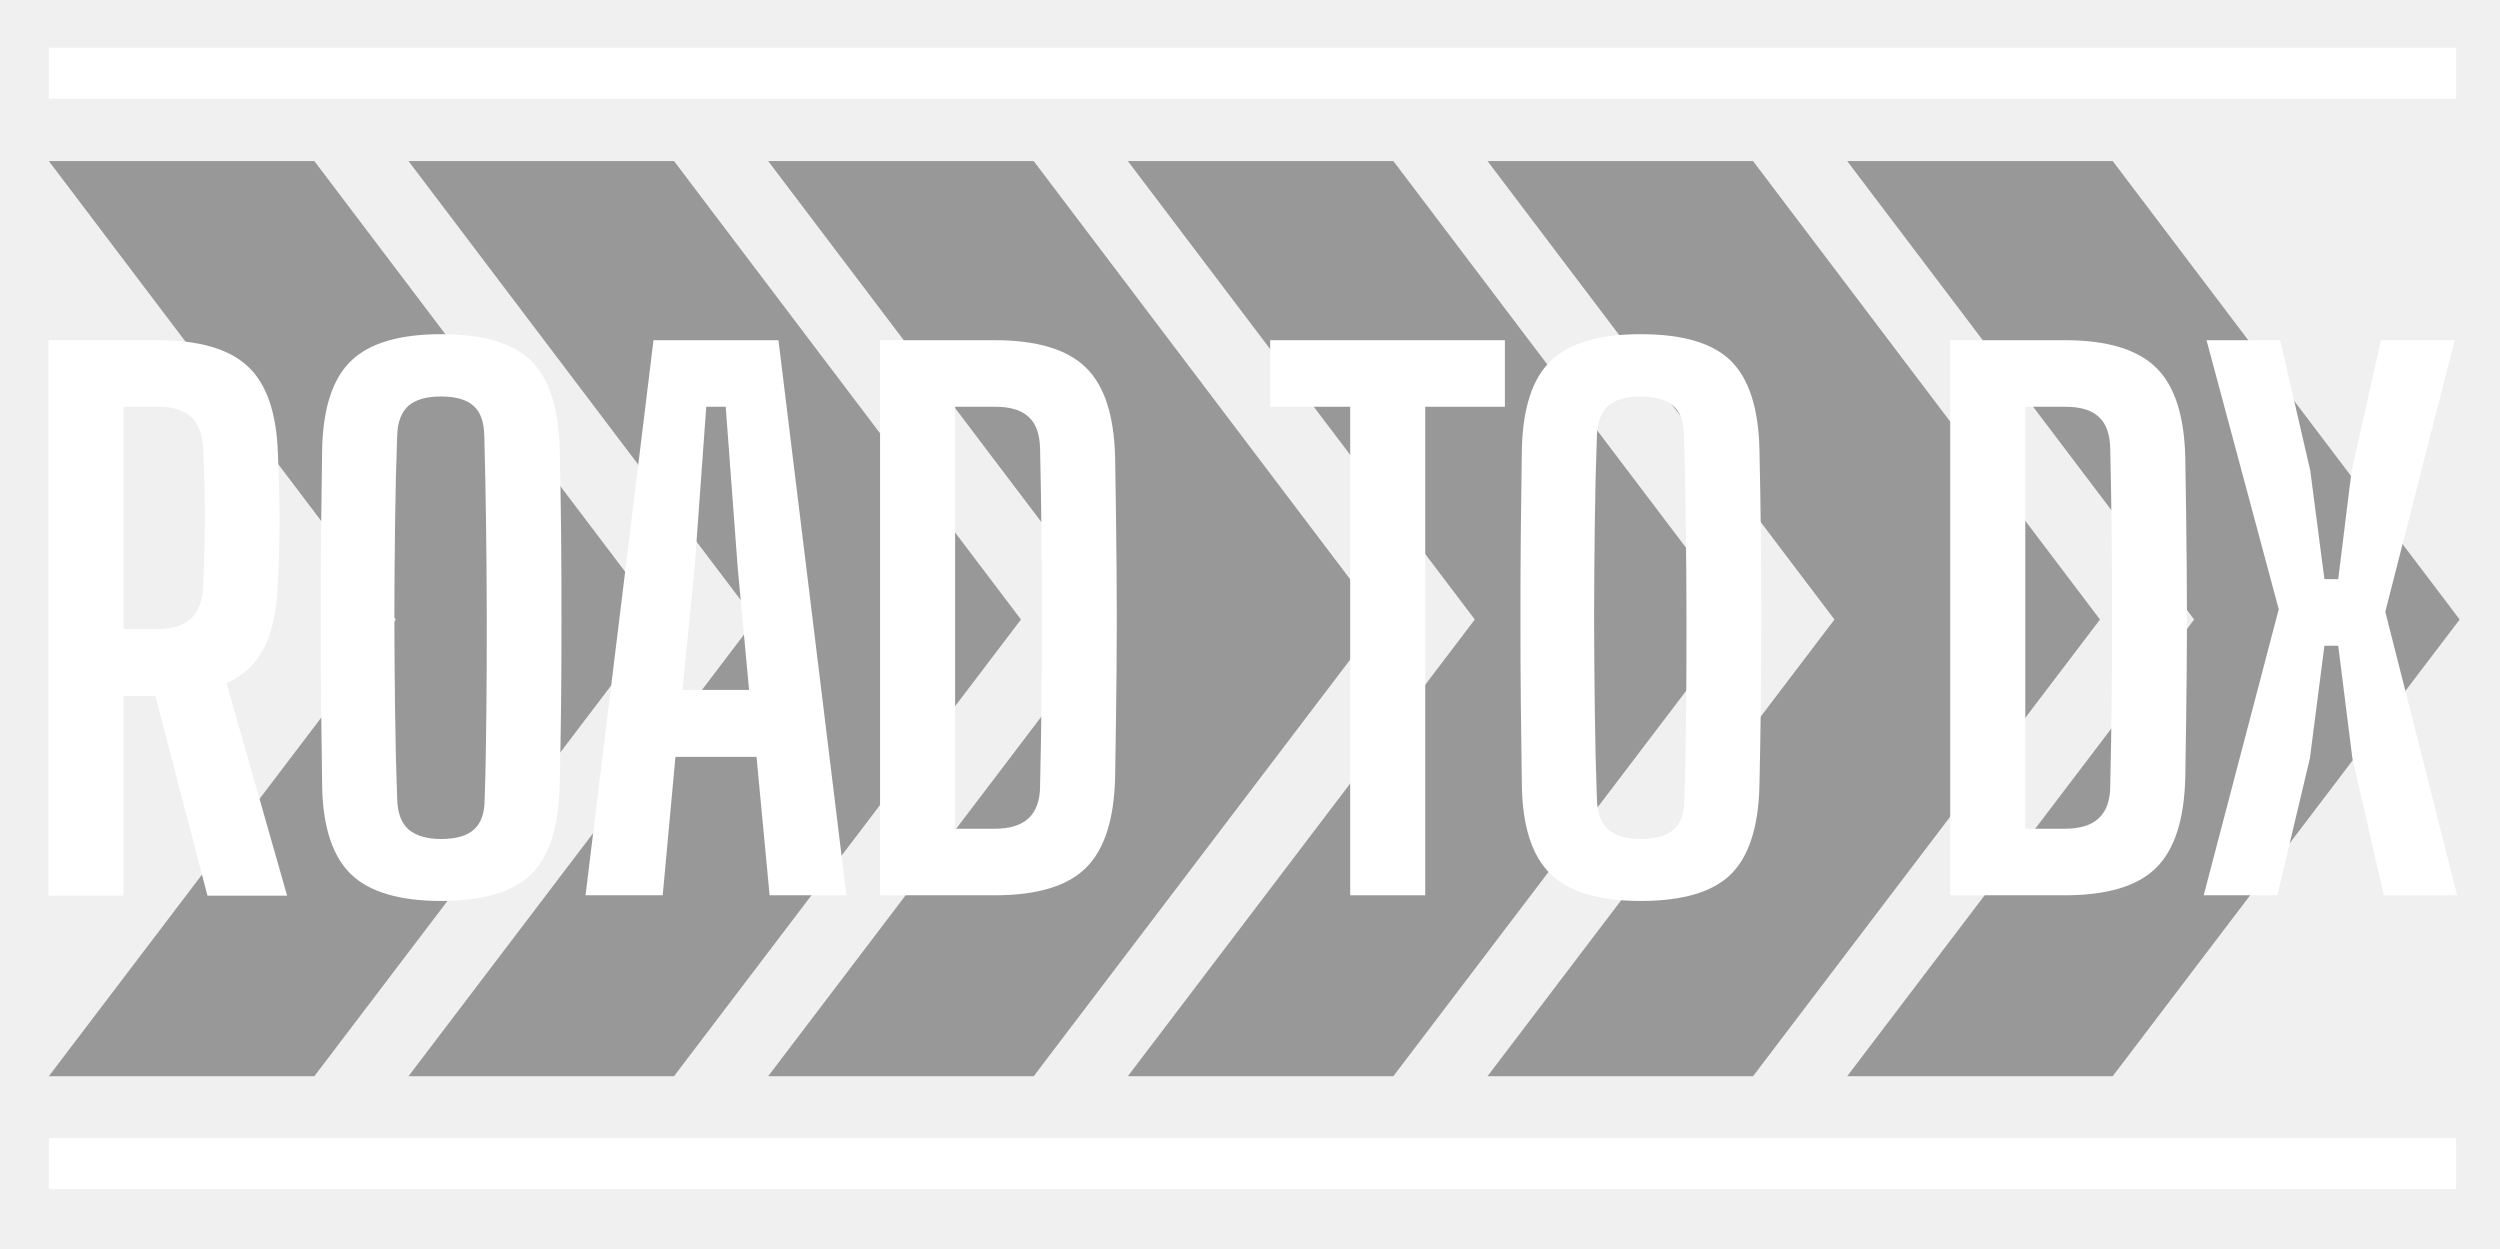
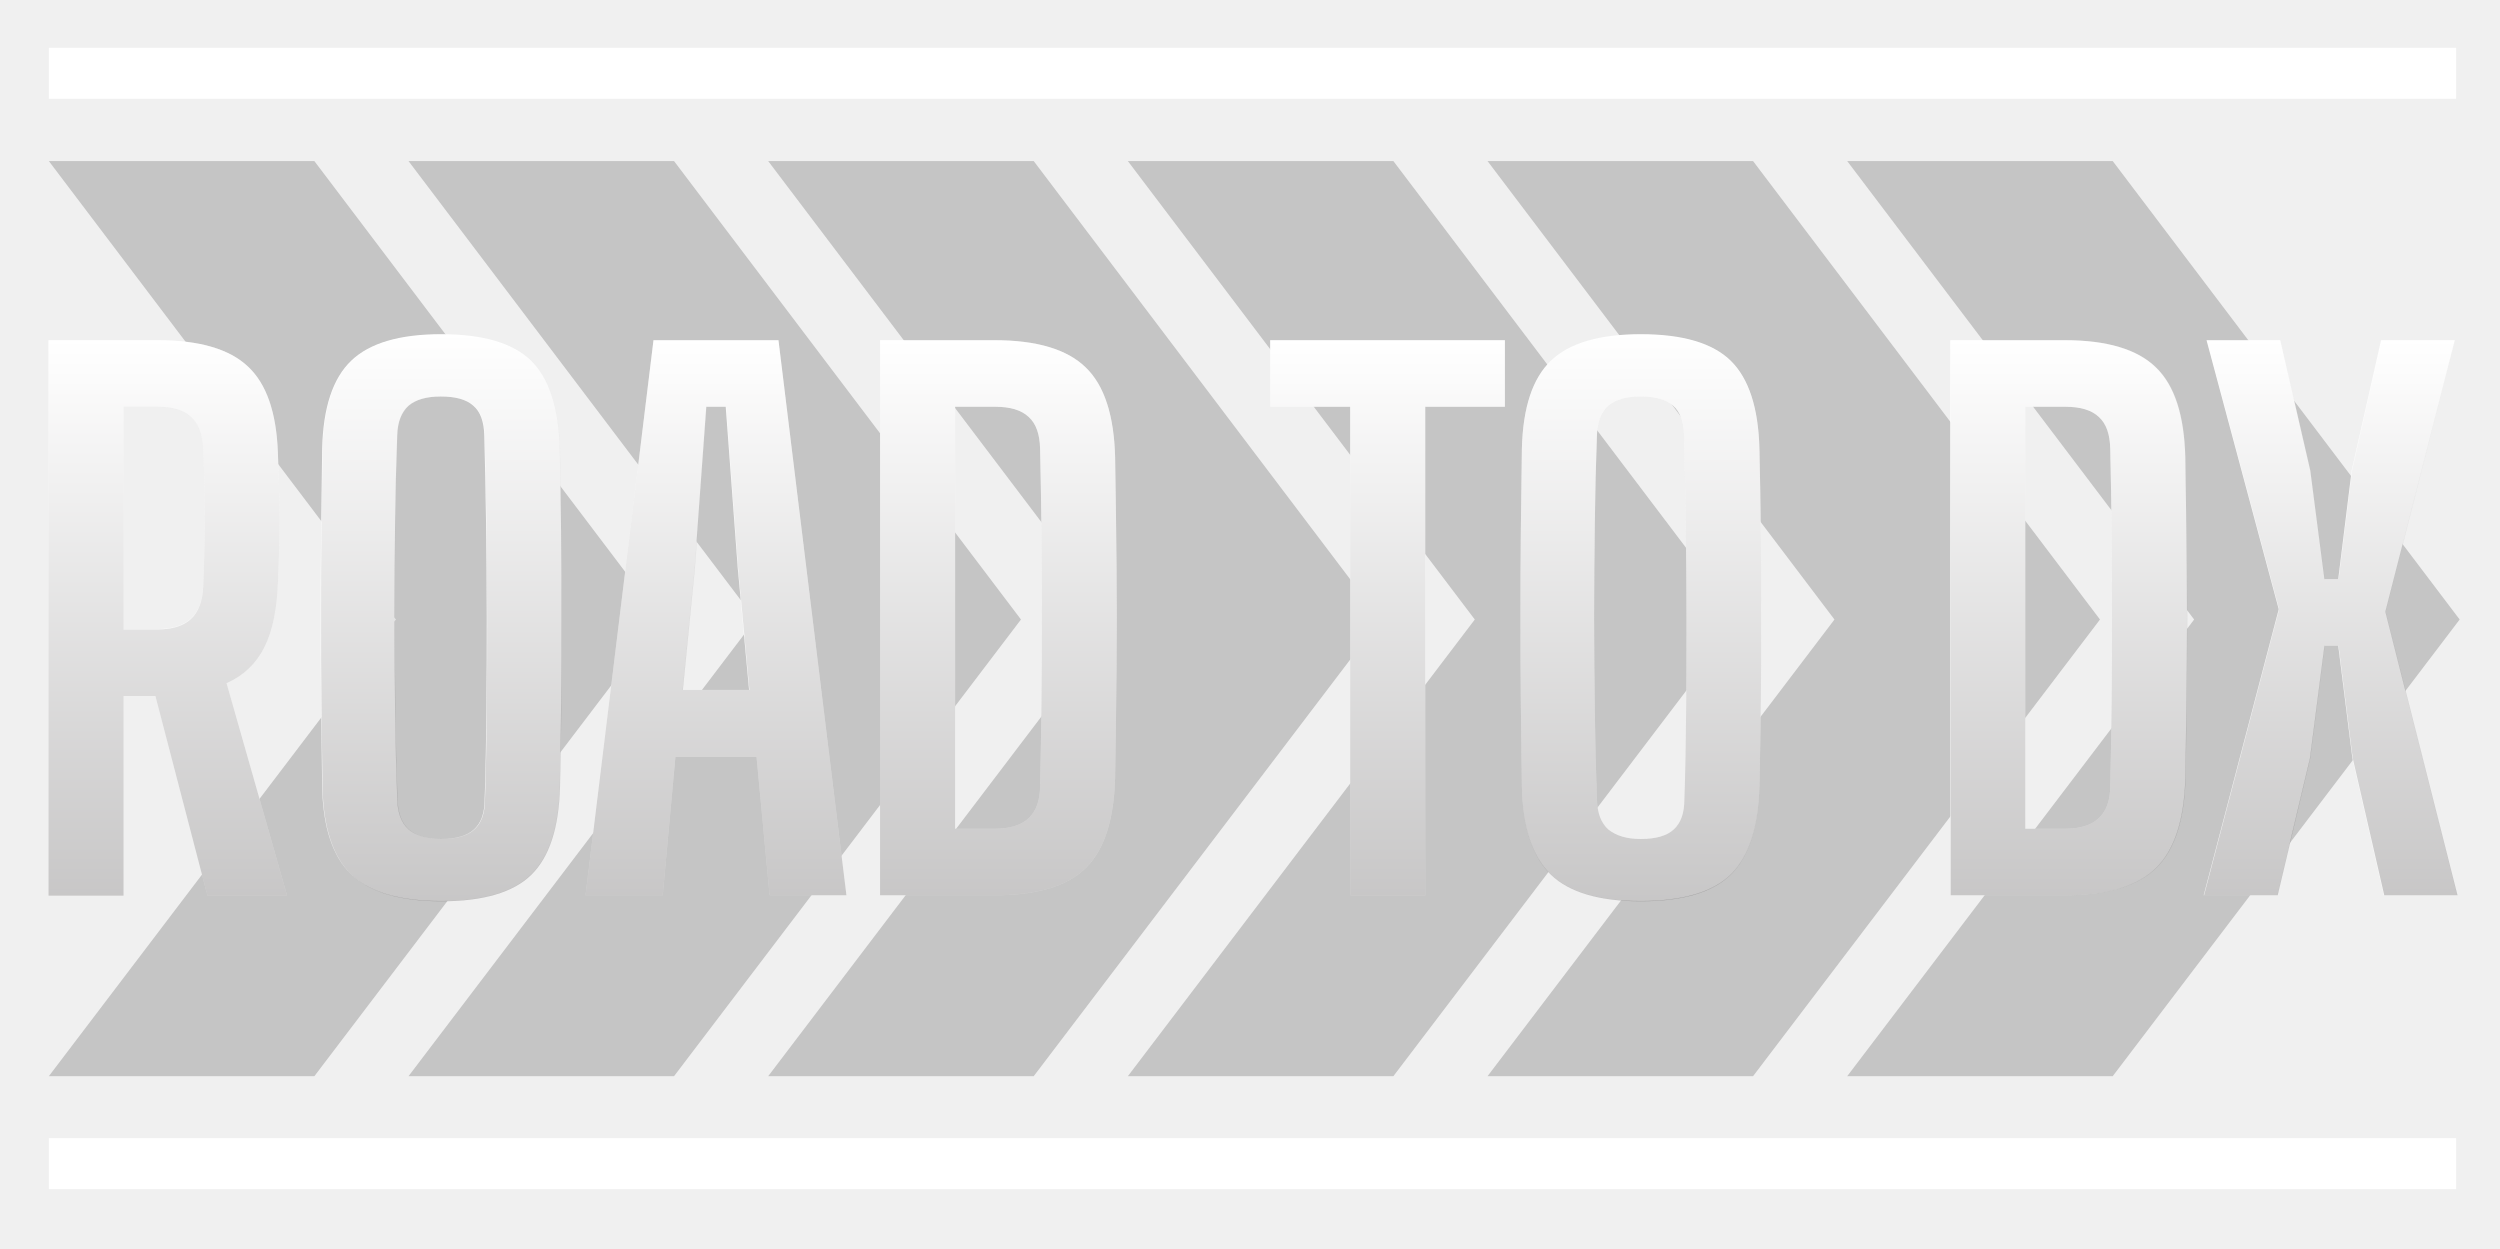
<svg xmlns="http://www.w3.org/2000/svg" version="1.1" id="Layer_1" x="0px" y="0px" viewBox="0 0 706.2 352.6" style="enable-background:new 0 0 706.2 352.6;" xml:space="preserve">
  <style type="text/css">
	.st0{fill:#FFFFFF;}
- 	.st1{fill:#989898;}
+ 	.st1{opacity:0.5;}
+ 	.st2{fill:#999999;}
+ 	.st3{opacity:0.25;}
+ 	.st4{fill:url(#SVGID_1_);}
+ 	.st5{fill:url(#SVGID_00000155114743842593157180000000502162809584184227_);}
+ 	.st6{fill:url(#SVGID_00000091694282967230151690000004998635095396063418_);}
+ 	.st7{fill:url(#SVGID_00000168080697707212037840000010763595489374173586_);}
+ 	.st8{fill:url(#SVGID_00000071558407977150758940000004097527346540336774_);}
+ 	.st9{fill:url(#SVGID_00000085937293878102854330000002728420972196315268_);}
+ 	.st10{fill:url(#SVGID_00000084492725843215129150000009801633858965406391_);}
+ 	.st11{fill:url(#SVGID_00000115505150887628064040000002540373530177280182_);}
</style>
  <g id="Bottom_Line_00000033348532979840194800000008936733597896879549_">
    <rect id="Bottom_Line_00000022546499415066376640000018328532908957135018_" x="13.8" y="321.5" class="st0" width="680" height="14.4" />
  </g>
  <g id="Top_Line_00000127030685956470240560000015265574190164211369_">
    <rect id="Top_Line_00000026142211452796036540000007960365647339999118_" x="13.8" y="13.5" class="st0" width="680" height="14.4" />
  </g>
-   <g id="Chevrons_00000114784777027388654740000003054312110568748457_">
+   <g id="Chevrons_00000114784777027388654740000003054312110568748457_" class="st1">
    <g id="Chevron_1_00000049899910486594886830000010992101697852028835_">
-       <path class="st1" d="M111.8,175 M13.8,45.5h75l98,129.5l-98,129h-75l98-129L13.8,45.5h75l98,129.5 M186.8,175 M88.8,304h-75    l98-129" />
+       <path class="st2" d="M13.8,45.5h75l98,129.5l-98,129h-75l98-129L13.8,45.5h75l98,129.5 M88.8,304h-75l98-129" />
    </g>
    <g id="Chevron_2_00000105404469094070274830000009265676716945111213_">
-       <path class="st1" d="M213.4,175 M115.4,45.5h75l98,129.5l-98,129h-75l98-129L115.4,45.5h75l98,129.5 M288.4,175 M190.4,304h-75    l98-129" />
+       <path class="st2" d="M115.4,45.5h75l98,129.5l-98,129h-75l98-129L115.4,45.5h75l98,129.5 M190.4,304h-75l98-129" />
    </g>
    <g id="Chevron_3_00000109711242692357584990000008936087466676535976_">
-       <path class="st1" d="M315,175 M217,45.5h75L390,175l-98,129h-75l98-129L217,45.5h75L390,175 M390,175 M292,304h-75l98-129" />
+       <path class="st2" d="M217,45.5h75L390,175l-98,129h-75l98-129L217,45.5h75L390,175 M292,304h-75l98-129" />
    </g>
    <g id="Chevron_4_00000011030633204196157880000012175075865258910120_">
-       <path class="st1" d="M416.6,175 M318.6,45.5h75l98,129.5l-98,129h-75l98-129L318.6,45.5h75l98,129.5 M491.6,175 M393.6,304h-75    l98-129" />
+       <path class="st2" d="M318.6,45.5h75l98,129.5l-98,129h-75l98-129L318.6,45.5h75l98,129.5 M393.6,304h-75l98-129" />
    </g>
    <g id="Chevron_5_00000132084957446834036780000014836504646971473827_">
-       <path class="st1" d="M518.2,175 M420.2,45.5h75l98,129.5l-98,129h-75l98-129L420.2,45.5h75l98,129.5 M593.2,175 M495.2,304h-75    l98-129" />
+       <path class="st2" d="M420.2,45.5h75l98,129.5l-98,129h-75l98-129L420.2,45.5h75l98,129.5 M495.2,304h-75l98-129" />
    </g>
    <g id="Chevron_6_00000039829544783818208010000004512504257328267917_">
-       <path class="st1" d="M619.8,175 M521.8,45.5h75l98,129.5l-98,129h-75l98-129L521.8,45.5h75l98,129.5 M694.8,175 M596.8,304h-75    l98-129" />
+       <path class="st2" d="M521.8,45.5h75l98,129.5l-98,129h-75l98-129L521.8,45.5h75l98,129.5 M596.8,304h-75l98-129" />
    </g>
  </g>
  <g id="Road_to_DX_Text_00000157989892824514978430000002903938598425974205_">
-     <path class="st0" d="M13.7,252.9V96.1h30.9c11.7,0,20.2,2.5,25.4,7.4c5.3,4.9,8.1,13.1,8.5,24.4c0.2,4.8,0.3,9.1,0.4,13.1   c0.1,4,0.1,7.8,0,11.7c-0.1,3.8-0.2,7.9-0.4,12.1c-0.3,7.4-1.5,13.4-3.8,18c-2.3,4.6-5.8,8-10.7,10.2l17.1,60H58.6l-14.7-56.4h-9   v56.4H13.7z M34.9,177.7h9.6c4.2,0,7.4-1,9.5-3c2.1-2,3.2-5,3.4-9c0.2-4.2,0.3-8.5,0.4-12.9c0.1-4.4,0.1-8.8,0-13.2   c-0.1-4.4-0.2-8.7-0.4-12.9c-0.2-4-1.3-7-3.4-8.9c-2.1-2-5.2-2.9-9.4-2.9h-9.7V177.7z" />
-     <path class="st0" d="M124.6,254.5c-11.7,0-20.2-2.5-25.4-7.5c-5.2-5-8-13.3-8.2-24.9c-0.1-7.8-0.2-15.7-0.3-23.7   c-0.1-8-0.1-16-0.1-24c0-8,0-16,0.1-23.9c0.1-7.9,0.2-15.9,0.3-23.8c0.3-11.6,3-19.8,8.2-24.8c5.2-5,13.7-7.5,25.4-7.5   c11.8,0,20.3,2.5,25.4,7.5c5.1,5,7.8,13.3,8.1,24.8c0.2,8,0.3,15.9,0.4,23.9c0.1,8,0.1,15.9,0.1,23.9s0,15.9-0.1,23.9   c-0.1,8-0.2,15.9-0.4,23.7c-0.3,11.6-3,19.9-8.1,24.9C144.9,252,136.4,254.5,124.6,254.5z M124.6,237c4.2,0,7.4-0.9,9.3-2.7   c2-1.8,3-4.6,3-8.5c0.3-8.1,0.4-16.5,0.5-25.2c0.1-8.7,0.1-17.5,0.1-26.4c0-8.9-0.1-17.6-0.2-26.3c-0.1-8.6-0.3-16.9-0.5-24.9   c-0.1-3.9-1.1-6.7-3.1-8.4c-2-1.8-5.1-2.6-9.2-2.6c-4.1,0-7.1,0.9-9.1,2.6c-2,1.8-3.1,4.6-3.2,8.4c-0.3,8-0.5,16.3-0.6,24.9   c-0.1,8.6-0.2,17.4-0.2,26.3c0,8.9,0.1,17.7,0.2,26.4c0.1,8.7,0.3,17.1,0.6,25.2c0.1,3.9,1.2,6.7,3.2,8.5   C117.5,236.1,120.6,237,124.6,237z" />
+     <path class="st0" d="M13.7,252.9V96.1h30.9c11.7,0,20.2,2.5,25.4,7.4c5.3,4.9,8.1,13.1,8.5,24.4c0.2,4.8,0.3,9.1,0.4,13.1   s0.1,7.8,0,11.7c-0.1,3.8-0.2,7.9-0.4,12.1c-0.3,7.4-1.5,13.4-3.8,18s-5.8,8-10.7,10.2l17.1,60H58.6l-14.7-56.4h-9V253H13.7V252.9z    M34.9,177.7h9.6c4.2,0,7.4-1,9.5-3s3.2-5,3.4-9c0.2-4.2,0.3-8.5,0.4-12.9c0.1-4.4,0.1-8.8,0-13.2s-0.2-8.7-0.4-12.9   c-0.2-4-1.3-7-3.4-8.9c-2.1-2-5.2-2.9-9.4-2.9h-9.7C34.9,114.9,34.9,177.7,34.9,177.7z" />
+     <path class="st0" d="M124.6,254.5c-11.7,0-20.2-2.5-25.4-7.5s-8-13.3-8.2-24.9c-0.1-7.8-0.2-15.7-0.3-23.7c-0.1-8-0.1-16-0.1-24   s0-16,0.1-23.9s0.2-15.9,0.3-23.8c0.3-11.6,3-19.8,8.2-24.8s13.7-7.5,25.4-7.5c11.8,0,20.3,2.5,25.4,7.5s7.8,13.3,8.1,24.8   c0.2,8,0.3,15.9,0.4,23.9c0.1,8,0.1,15.9,0.1,23.9s0,15.9-0.1,23.9s-0.2,15.9-0.4,23.7c-0.3,11.6-3,19.9-8.1,24.9   C144.9,252,136.4,254.5,124.6,254.5z M124.6,237c4.2,0,7.4-0.9,9.3-2.7c2-1.8,3-4.6,3-8.5c0.3-8.1,0.4-16.5,0.5-25.2   s0.1-17.5,0.1-26.4s-0.1-17.6-0.2-26.3c-0.1-8.6-0.3-16.9-0.5-24.9c-0.1-3.9-1.1-6.7-3.1-8.4c-2-1.8-5.1-2.6-9.2-2.6   c-4.1,0-7.1,0.9-9.1,2.6c-2,1.8-3.1,4.6-3.2,8.4c-0.3,8-0.5,16.3-0.6,24.9s-0.2,17.4-0.2,26.3c0,8.9,0.1,17.7,0.2,26.4   s0.3,17.1,0.6,25.2c0.1,3.9,1.2,6.7,3.2,8.5C117.5,236.1,120.6,237,124.6,237z" />
    <path class="st0" d="M165.4,252.9l19.2-156.8h35.3l19.2,156.8h-21.7l-3.7-39.1h-22.9l-3.6,39.1H165.4z M192.8,194.9h18.8l-3.2-34.4   l-3.4-45.6h-5.5l-3.3,45.7L192.8,194.9z" />
-     <path class="st0" d="M248.6,252.9V96.1H281c11.9,0,20.5,2.6,25.7,7.7c5.3,5.1,8,13.6,8.3,25.4c0.2,10.8,0.3,21,0.4,30.7   c0.1,9.7,0.1,19.4,0,29.1c-0.1,9.7-0.2,19.9-0.4,30.6c-0.3,11.9-3,20.4-8.3,25.6c-5.3,5.2-13.9,7.7-25.8,7.7H248.6z M269.8,234.1   h11.2c4.3,0,7.5-1,9.6-3c2.1-2,3.2-5,3.2-9.1c0.2-8,0.3-15.9,0.4-23.8c0.1-7.9,0.1-15.8,0.1-23.8s0-15.9-0.1-23.8   c-0.1-7.9-0.2-15.9-0.4-23.9c-0.1-4-1.1-7-3.2-8.9c-2.1-2-5.3-2.9-9.5-2.9h-11.3V234.1z" />
+     <path class="st0" d="M248.6,252.9V96.1H281c11.9,0,20.5,2.6,25.7,7.7c5.3,5.1,8,13.6,8.3,25.4c0.2,10.8,0.3,21,0.4,30.7   s0.1,19.4,0,29.1c-0.1,9.7-0.2,19.9-0.4,30.6c-0.3,11.9-3,20.4-8.3,25.6c-5.3,5.2-13.9,7.7-25.8,7.7L248.6,252.9L248.6,252.9z    M269.8,234.1H281c4.3,0,7.5-1,9.6-3s3.2-5,3.2-9.1c0.2-8,0.3-15.9,0.4-23.8c0.1-7.9,0.1-15.8,0.1-23.8s0-15.9-0.1-23.8   c-0.1-7.9-0.2-15.9-0.4-23.9c-0.1-4-1.1-7-3.2-8.9c-2.1-2-5.3-2.9-9.5-2.9h-11.3L269.8,234.1L269.8,234.1z" />
    <path class="st0" d="M381.4,252.9v-138h-22.6V96.1h66.3v18.8h-22.5v138H381.4z" />
-     <path class="st0" d="M463.5,254.5c-11.7,0-20.2-2.5-25.4-7.5c-5.2-5-8-13.3-8.2-24.9c-0.1-7.8-0.2-15.7-0.3-23.7   c-0.1-8-0.1-16-0.1-24c0-8,0-16,0.1-23.9c0.1-7.9,0.2-15.9,0.3-23.8c0.3-11.6,3-19.8,8.2-24.8c5.2-5,13.7-7.5,25.4-7.5   c11.8,0,20.3,2.5,25.4,7.5c5.1,5,7.8,13.3,8.1,24.8c0.2,8,0.3,15.9,0.4,23.9c0.1,8,0.1,15.9,0.1,23.9s0,15.9-0.1,23.9   c-0.1,8-0.2,15.9-0.4,23.7c-0.3,11.6-3,19.9-8.1,24.9C483.8,252,475.3,254.5,463.5,254.5z M463.5,237c4.2,0,7.4-0.9,9.3-2.7   c2-1.8,3-4.6,3-8.5c0.3-8.1,0.4-16.5,0.5-25.2c0.1-8.7,0.1-17.5,0.1-26.4c0-8.9-0.1-17.6-0.2-26.3c-0.1-8.6-0.3-16.9-0.5-24.9   c-0.1-3.9-1.1-6.7-3.1-8.4c-2-1.8-5.1-2.6-9.2-2.6c-4.1,0-7.1,0.9-9.1,2.6c-2,1.8-3.1,4.6-3.2,8.4c-0.3,8-0.5,16.3-0.6,24.9   c-0.1,8.6-0.2,17.4-0.2,26.3c0,8.9,0.1,17.7,0.2,26.4c0.1,8.7,0.3,17.1,0.6,25.2c0.1,3.9,1.2,6.7,3.2,8.5   C456.4,236.1,459.4,237,463.5,237z" />
-     <path class="st0" d="M550.9,252.9V96.1h32.4c11.9,0,20.5,2.6,25.7,7.7c5.3,5.1,8,13.6,8.3,25.4c0.2,10.8,0.3,21,0.4,30.7   c0.1,9.7,0.1,19.4,0,29.1c-0.1,9.7-0.2,19.9-0.4,30.6c-0.3,11.9-3,20.4-8.3,25.6c-5.3,5.2-13.9,7.7-25.8,7.7H550.9z M572.1,234.1   h11.2c4.3,0,7.5-1,9.6-3c2.1-2,3.2-5,3.2-9.1c0.2-8,0.3-15.9,0.4-23.8c0.1-7.9,0.1-15.8,0.1-23.8s0-15.9-0.1-23.8   c-0.1-7.9-0.2-15.9-0.4-23.9c-0.1-4-1.1-7-3.2-8.9c-2.1-2-5.3-2.9-9.5-2.9h-11.3V234.1z" />
+     <path class="st0" d="M463.5,254.5c-11.7,0-20.2-2.5-25.4-7.5c-5.2-5-8-13.3-8.2-24.9c-0.1-7.8-0.2-15.7-0.3-23.7   c-0.1-8-0.1-16-0.1-24s0-16,0.1-23.9s0.2-15.9,0.3-23.8c0.3-11.6,3-19.8,8.2-24.8s13.7-7.5,25.4-7.5c11.8,0,20.3,2.5,25.4,7.5   s7.8,13.3,8.1,24.8c0.2,8,0.3,15.9,0.4,23.9s0.1,15.9,0.1,23.9s0,15.9-0.1,23.9s-0.2,15.9-0.4,23.7c-0.3,11.6-3,19.9-8.1,24.9   C483.8,252,475.3,254.5,463.5,254.5z M463.5,237c4.2,0,7.4-0.9,9.3-2.7c2-1.8,3-4.6,3-8.5c0.3-8.1,0.4-16.5,0.5-25.2   s0.1-17.5,0.1-26.4s-0.1-17.6-0.2-26.3c-0.1-8.6-0.3-16.9-0.5-24.9c-0.1-3.9-1.1-6.7-3.1-8.4c-2-1.8-5.1-2.6-9.2-2.6   s-7.1,0.9-9.1,2.6c-2,1.8-3.1,4.6-3.2,8.4c-0.3,8-0.5,16.3-0.6,24.9s-0.2,17.4-0.2,26.3c0,8.9,0.1,17.7,0.2,26.4s0.3,17.1,0.6,25.2   c0.1,3.9,1.2,6.7,3.2,8.5C456.4,236.1,459.4,237,463.5,237z" />
+     <path class="st0" d="M550.9,252.9V96.1h32.4c11.9,0,20.5,2.6,25.7,7.7c5.3,5.1,8,13.6,8.3,25.4c0.2,10.8,0.3,21,0.4,30.7   c0.1,9.7,0.1,19.4,0,29.1c-0.1,9.7-0.2,19.9-0.4,30.6c-0.3,11.9-3,20.4-8.3,25.6c-5.3,5.2-13.9,7.7-25.8,7.7L550.9,252.9   L550.9,252.9z M572.1,234.1h11.2c4.3,0,7.5-1,9.6-3s3.2-5,3.2-9.1c0.2-8,0.3-15.9,0.4-23.8c0.1-7.9,0.1-15.8,0.1-23.8   s0-15.9-0.1-23.8c-0.1-7.9-0.2-15.9-0.4-23.9c-0.1-4-1.1-7-3.2-8.9c-2.1-2-5.3-2.9-9.5-2.9h-11.3V234.1z" />
    <path class="st0" d="M622.5,252.9l21.2-80.8l-20.4-76h20.8l8.5,36.8l4,30.7h3.9l3.8-30.7l8.3-36.8h20.8l-19.6,76.7l20.3,80.1h-20.7   l-8.9-38.7l-4-31.8h-3.9l-4.1,31.8l-9.2,38.7H622.5z" />
  </g>
+   <g id="Road_to_DX_Text_00000064342288112969364660000002976192423556379822_" class="st3">
+     <linearGradient id="SVGID_1_" gradientUnits="userSpaceOnUse" x1="47.444" y1="96.118" x2="47.444" y2="252.918">
+       <stop offset="0" style="stop-color:#FFFFFF" />
+       <stop offset="1" style="stop-color:#231F20" />
+     </linearGradient>
+     <path class="st4" d="M13.7,252.9V96.1h30.9c11.7,0,20.2,2.5,25.4,7.4c5.3,4.9,8.1,13.1,8.5,24.4c0.2,4.8,0.3,9.1,0.4,13.1   c0.1,4,0.1,7.8,0,11.7c-0.1,3.8-0.2,7.9-0.4,12.1c-0.3,7.4-1.5,13.4-3.8,18c-2.3,4.6-5.8,8-10.7,10.2l17.1,60H58.6l-14.7-56.4h-9   v56.4H13.7z M34.9,177.8h9.6c4.2,0,7.4-1,9.5-3c2.1-2,3.2-5,3.4-9c0.2-4.2,0.3-8.5,0.4-12.9c0.1-4.4,0.1-8.8,0-13.2   c-0.1-4.4-0.2-8.7-0.4-12.9c-0.2-4-1.3-7-3.4-8.9c-2.1-2-5.2-2.9-9.4-2.9h-9.7V177.8z" />
+     <linearGradient id="SVGID_00000064342283936504383920000005227698767878294659_" gradientUnits="userSpaceOnUse" x1="124.715" y1="94.452" x2="124.715" y2="254.584">
+       <stop offset="0" style="stop-color:#FFFFFF" />
+       <stop offset="1" style="stop-color:#231F20" />
+     </linearGradient>
+     <path style="fill:url(#SVGID_00000064342283936504383920000005227698767878294659_);" d="M124.7,254.6c-11.7,0-20.2-2.5-25.4-7.5   c-5.2-5-8-13.3-8.2-24.9c-0.1-7.8-0.2-15.7-0.3-23.7c-0.1-8-0.1-16-0.1-24c0-8,0-16,0.1-23.9c0.1-7.9,0.2-15.9,0.3-23.8   c0.3-11.6,3-19.8,8.2-24.8c5.2-5,13.7-7.5,25.4-7.5c11.8,0,20.3,2.5,25.4,7.5c5.1,5,7.8,13.3,8.1,24.8c0.2,8,0.3,15.9,0.4,23.9   c0.1,8,0.1,15.9,0.1,23.9s0,15.9-0.1,23.9c-0.1,8-0.2,15.9-0.4,23.7c-0.3,11.6-3,19.9-8.1,24.9C145,252.1,136.5,254.6,124.7,254.6z    M124.7,237c4.2,0,7.4-0.9,9.3-2.7c2-1.8,3-4.6,3-8.5c0.3-8.1,0.4-16.5,0.5-25.2c0.1-8.7,0.1-17.5,0.1-26.4   c0-8.9-0.1-17.6-0.2-26.3c-0.1-8.6-0.3-16.9-0.5-24.9c-0.1-3.9-1.1-6.7-3.1-8.4c-2-1.8-5.1-2.6-9.2-2.6c-4.1,0-7.1,0.9-9.1,2.6   c-2,1.8-3.1,4.6-3.2,8.4c-0.3,8-0.5,16.3-0.6,24.9c-0.1,8.6-0.2,17.4-0.2,26.3c0,8.9,0.1,17.7,0.2,26.4c0.1,8.7,0.3,17.1,0.6,25.2   c0.1,3.9,1.2,6.7,3.2,8.5C117.6,236.1,120.6,237,124.7,237z" />
+     <linearGradient id="SVGID_00000021838161597741624880000006203450927578576007_" gradientUnits="userSpaceOnUse" x1="202.282" y1="96.118" x2="202.282" y2="252.918">
+       <stop offset="0" style="stop-color:#FFFFFF" />
+       <stop offset="1" style="stop-color:#231F20" />
+     </linearGradient>
+     <path style="fill:url(#SVGID_00000021838161597741624880000006203450927578576007_);" d="M165.4,252.9l19.2-156.8h35.3l19.2,156.8   h-21.7l-3.7-39.1h-22.9l-3.6,39.1H165.4z M192.9,194.9h18.8l-3.2-34.4l-3.4-45.6h-5.5l-3.3,45.7L192.9,194.9z" />
+     <linearGradient id="SVGID_00000062914287730141549800000008544277627452266154_" gradientUnits="userSpaceOnUse" x1="282.076" y1="96.118" x2="282.076" y2="252.918">
+       <stop offset="0" style="stop-color:#FFFFFF" />
+       <stop offset="1" style="stop-color:#231F20" />
+     </linearGradient>
+     <path style="fill:url(#SVGID_00000062914287730141549800000008544277627452266154_);" d="M248.6,252.9V96.1h32.4   c11.9,0,20.5,2.6,25.7,7.7c5.3,5.1,8,13.6,8.3,25.4c0.2,10.8,0.3,21,0.4,30.7c0.1,9.7,0.1,19.4,0,29.1c-0.1,9.7-0.2,19.9-0.4,30.6   c-0.3,11.9-3,20.4-8.3,25.6c-5.3,5.2-13.9,7.7-25.8,7.7H248.6z M269.8,234.1H281c4.3,0,7.5-1,9.6-3c2.1-2,3.2-5,3.2-9.1   c0.2-8,0.3-15.9,0.4-23.8c0.1-7.9,0.1-15.8,0.1-23.8s0-15.9-0.1-23.8c-0.1-7.9-0.2-15.9-0.4-23.9c-0.1-4-1.1-7-3.2-8.9   c-2.1-2-5.3-2.9-9.5-2.9h-11.3V234.1z" />
+     <linearGradient id="SVGID_00000119799676359430765770000004517964287986128259_" gradientUnits="userSpaceOnUse" x1="391.955" y1="96.118" x2="391.955" y2="252.918">
+       <stop offset="0" style="stop-color:#FFFFFF" />
+       <stop offset="1" style="stop-color:#231F20" />
+     </linearGradient>
+     <path style="fill:url(#SVGID_00000119799676359430765770000004517964287986128259_);" d="M381.4,252.9v-138h-22.6V96.1h66.3v18.8   h-22.5v138H381.4z" />
+     <linearGradient id="SVGID_00000096755018835938830170000006661823955898793866_" gradientUnits="userSpaceOnUse" x1="463.593" y1="94.452" x2="463.593" y2="254.584">
+       <stop offset="0" style="stop-color:#FFFFFF" />
+       <stop offset="1" style="stop-color:#231F20" />
+     </linearGradient>
+     <path style="fill:url(#SVGID_00000096755018835938830170000006661823955898793866_);" d="M463.5,254.6c-11.7,0-20.2-2.5-25.4-7.5   c-5.2-5-8-13.3-8.2-24.9c-0.1-7.8-0.2-15.7-0.3-23.7c-0.1-8-0.1-16-0.1-24c0-8,0-16,0.1-23.9c0.1-7.9,0.2-15.9,0.3-23.8   c0.3-11.6,3-19.8,8.2-24.8c5.2-5,13.7-7.5,25.4-7.5c11.8,0,20.3,2.5,25.4,7.5c5.1,5,7.8,13.3,8.1,24.8c0.2,8,0.3,15.9,0.4,23.9   c0.1,8,0.1,15.9,0.1,23.9s0,15.9-0.1,23.9c-0.1,8-0.2,15.9-0.4,23.7c-0.3,11.6-3,19.9-8.1,24.9   C483.8,252.1,475.4,254.6,463.5,254.6z M463.5,237c4.2,0,7.4-0.9,9.3-2.7c2-1.8,3-4.6,3-8.5c0.3-8.1,0.4-16.5,0.5-25.2   c0.1-8.7,0.1-17.5,0.1-26.4c0-8.9-0.1-17.6-0.2-26.3c-0.1-8.6-0.3-16.9-0.5-24.9c-0.1-3.9-1.1-6.7-3.1-8.4c-2-1.8-5.1-2.6-9.2-2.6   c-4.1,0-7.1,0.9-9.1,2.6c-2,1.8-3.1,4.6-3.2,8.4c-0.3,8-0.5,16.3-0.6,24.9c-0.1,8.6-0.2,17.4-0.2,26.3c0,8.9,0.1,17.7,0.2,26.4   c0.1,8.7,0.3,17.1,0.6,25.2c0.1,3.9,1.2,6.7,3.2,8.5C456.5,236.1,459.5,237,463.5,237z" />
+     <linearGradient id="SVGID_00000058572478945826959830000010833456329846084006_" gradientUnits="userSpaceOnUse" x1="584.398" y1="96.118" x2="584.398" y2="252.918">
+       <stop offset="0" style="stop-color:#FFFFFF" />
+       <stop offset="1" style="stop-color:#231F20" />
+     </linearGradient>
+     <path style="fill:url(#SVGID_00000058572478945826959830000010833456329846084006_);" d="M551,252.9V96.1h32.4   c11.9,0,20.5,2.6,25.7,7.7c5.3,5.1,8,13.6,8.3,25.4c0.2,10.8,0.3,21,0.4,30.7c0.1,9.7,0.1,19.4,0,29.1c-0.1,9.7-0.2,19.9-0.4,30.6   c-0.3,11.9-3,20.4-8.3,25.6c-5.3,5.2-13.9,7.7-25.8,7.7H551z M572.1,234.1h11.2c4.3,0,7.5-1,9.6-3c2.1-2,3.2-5,3.2-9.1   c0.2-8,0.3-15.9,0.4-23.8c0.1-7.9,0.1-15.8,0.1-23.8s0-15.9-0.1-23.8c-0.1-7.9-0.2-15.9-0.4-23.9c-0.1-4-1.1-7-3.2-8.9   c-2.1-2-5.3-2.9-9.5-2.9h-11.3V234.1z" />
+     <linearGradient id="SVGID_00000033330143400285212210000010529124307044597146_" gradientUnits="userSpaceOnUse" x1="658.412" y1="96.118" x2="658.412" y2="252.918">
+       <stop offset="0" style="stop-color:#FFFFFF" />
+       <stop offset="1" style="stop-color:#231F20" />
+     </linearGradient>
+     <path style="fill:url(#SVGID_00000033330143400285212210000010529124307044597146_);" d="M622.6,252.9l21.2-80.8l-20.4-76h20.8   l8.5,36.8l4,30.7h3.9l3.8-30.7l8.3-36.8h20.8l-19.6,76.7l20.3,80.1h-20.7l-8.9-38.7l-4-31.8h-3.9l-4.1,31.8l-9.2,38.7H622.6z" />
+   </g>
</svg>
